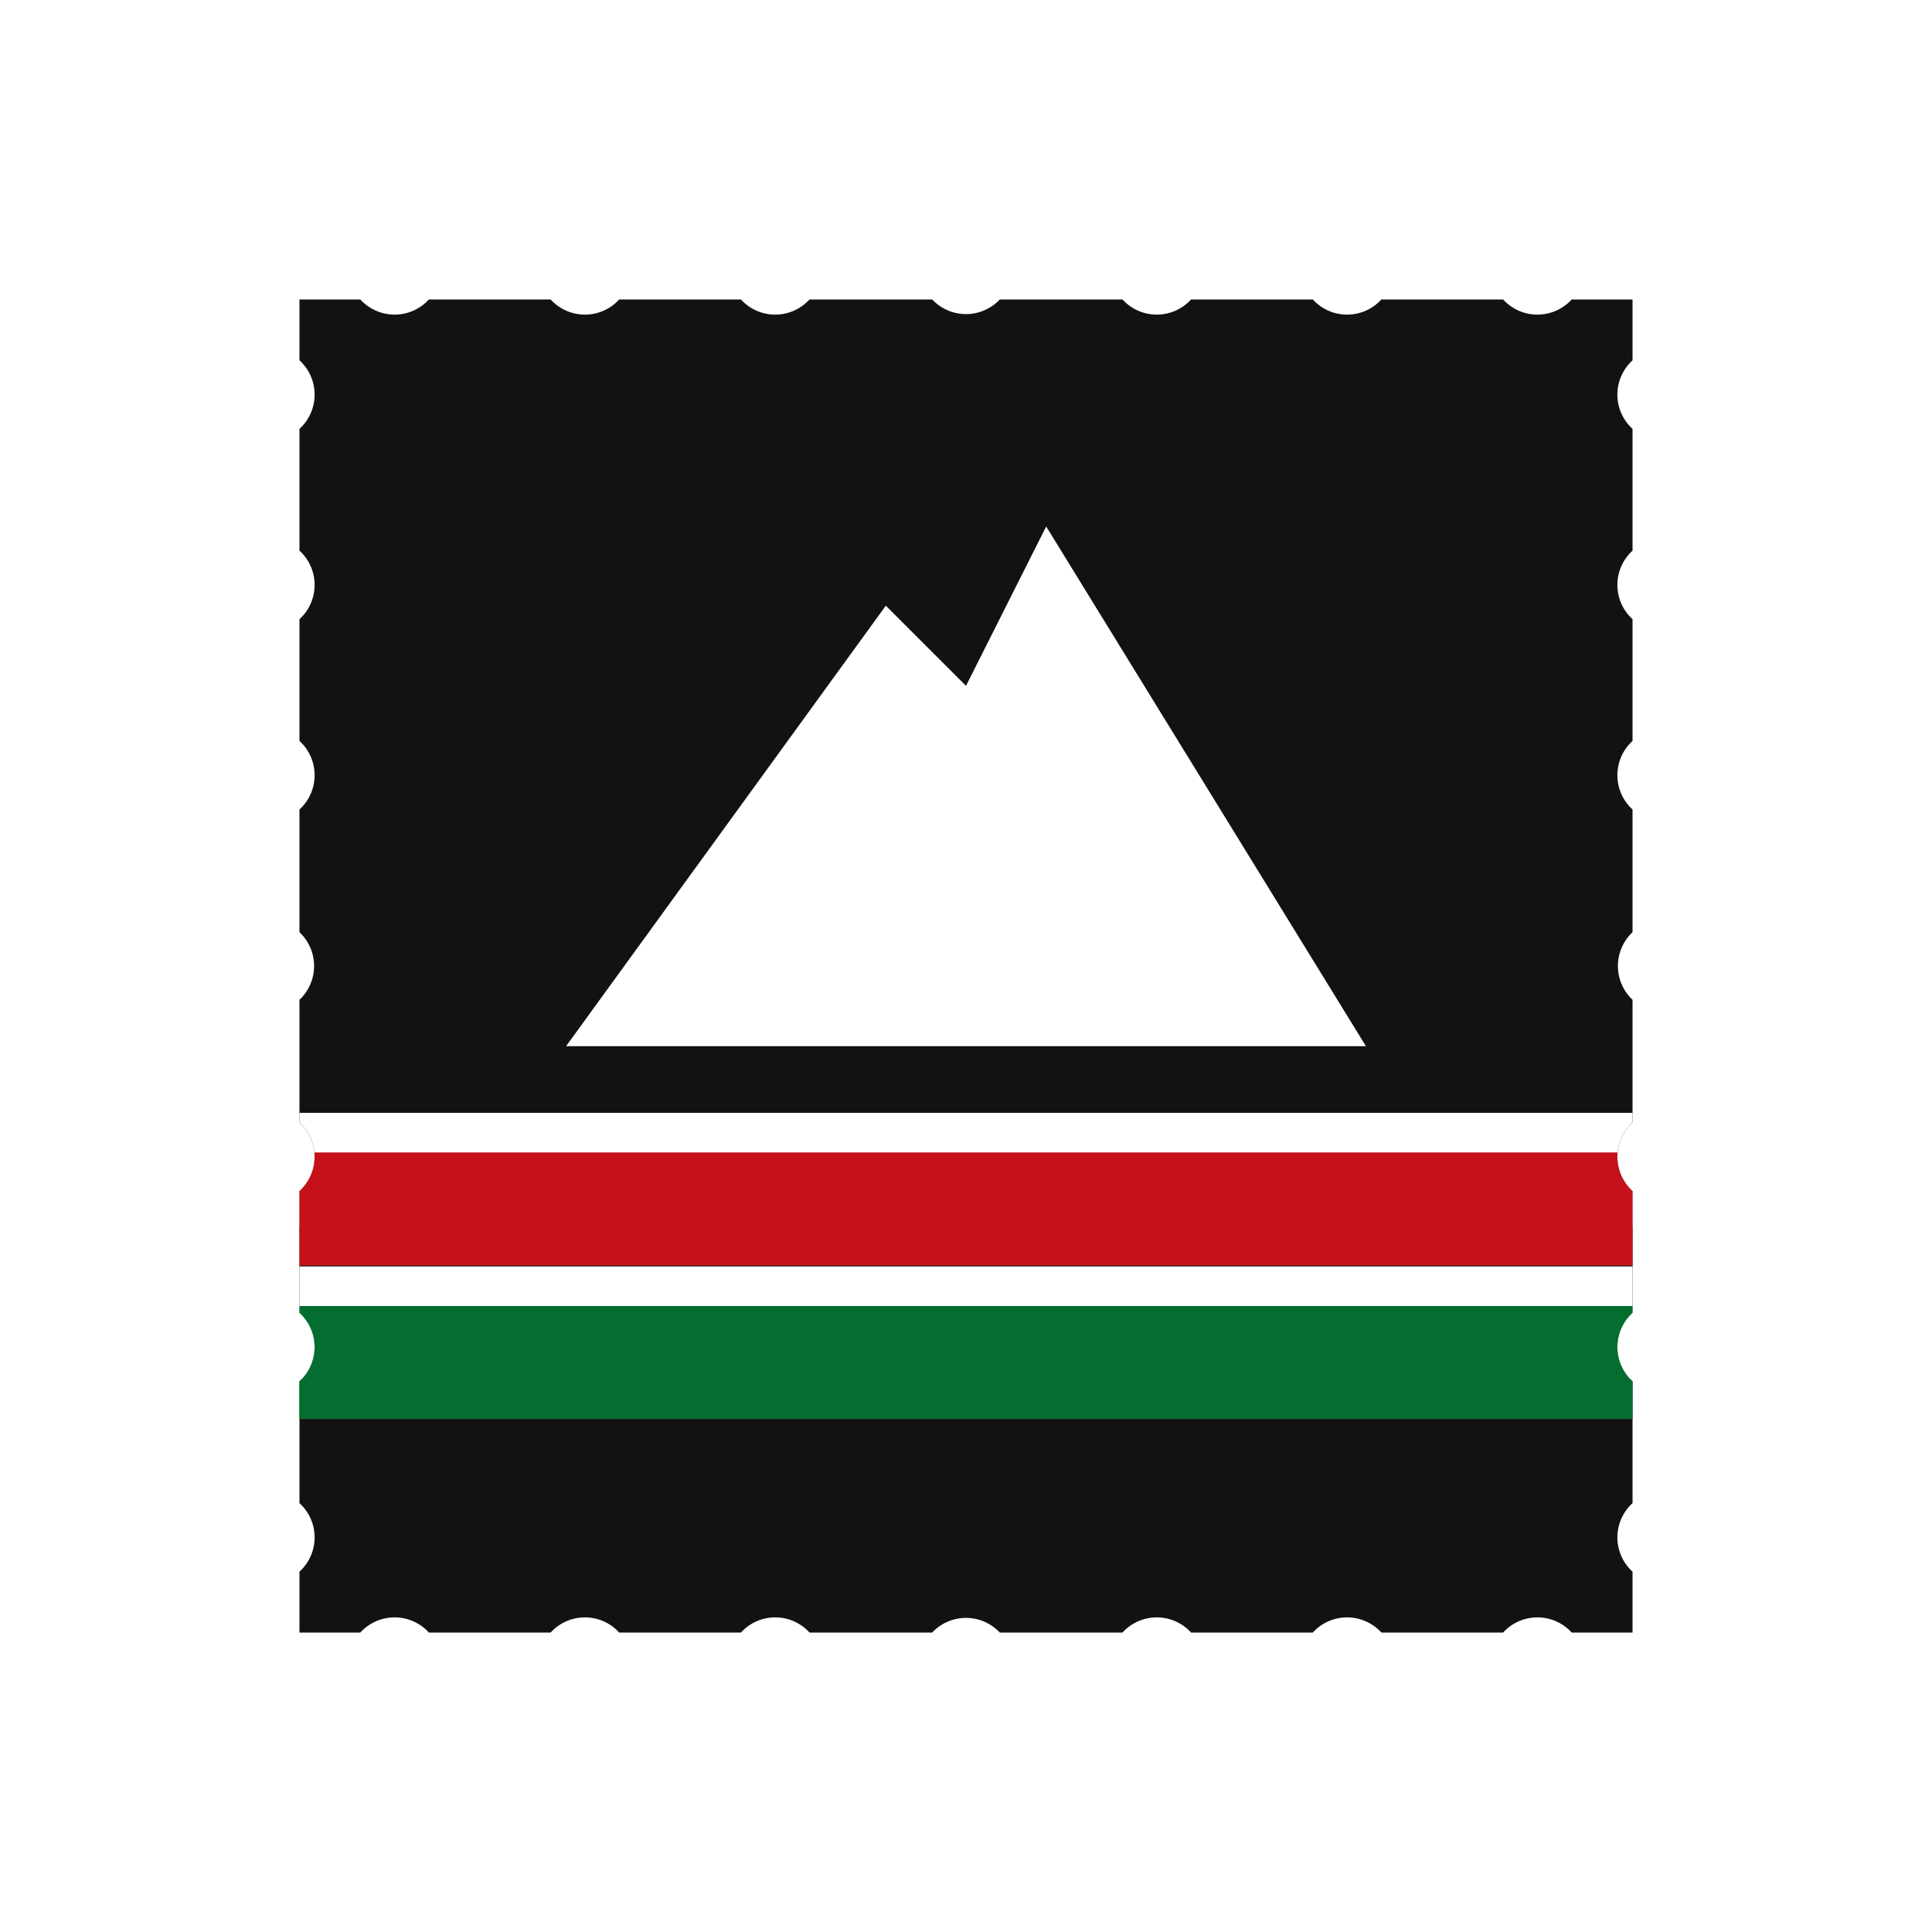
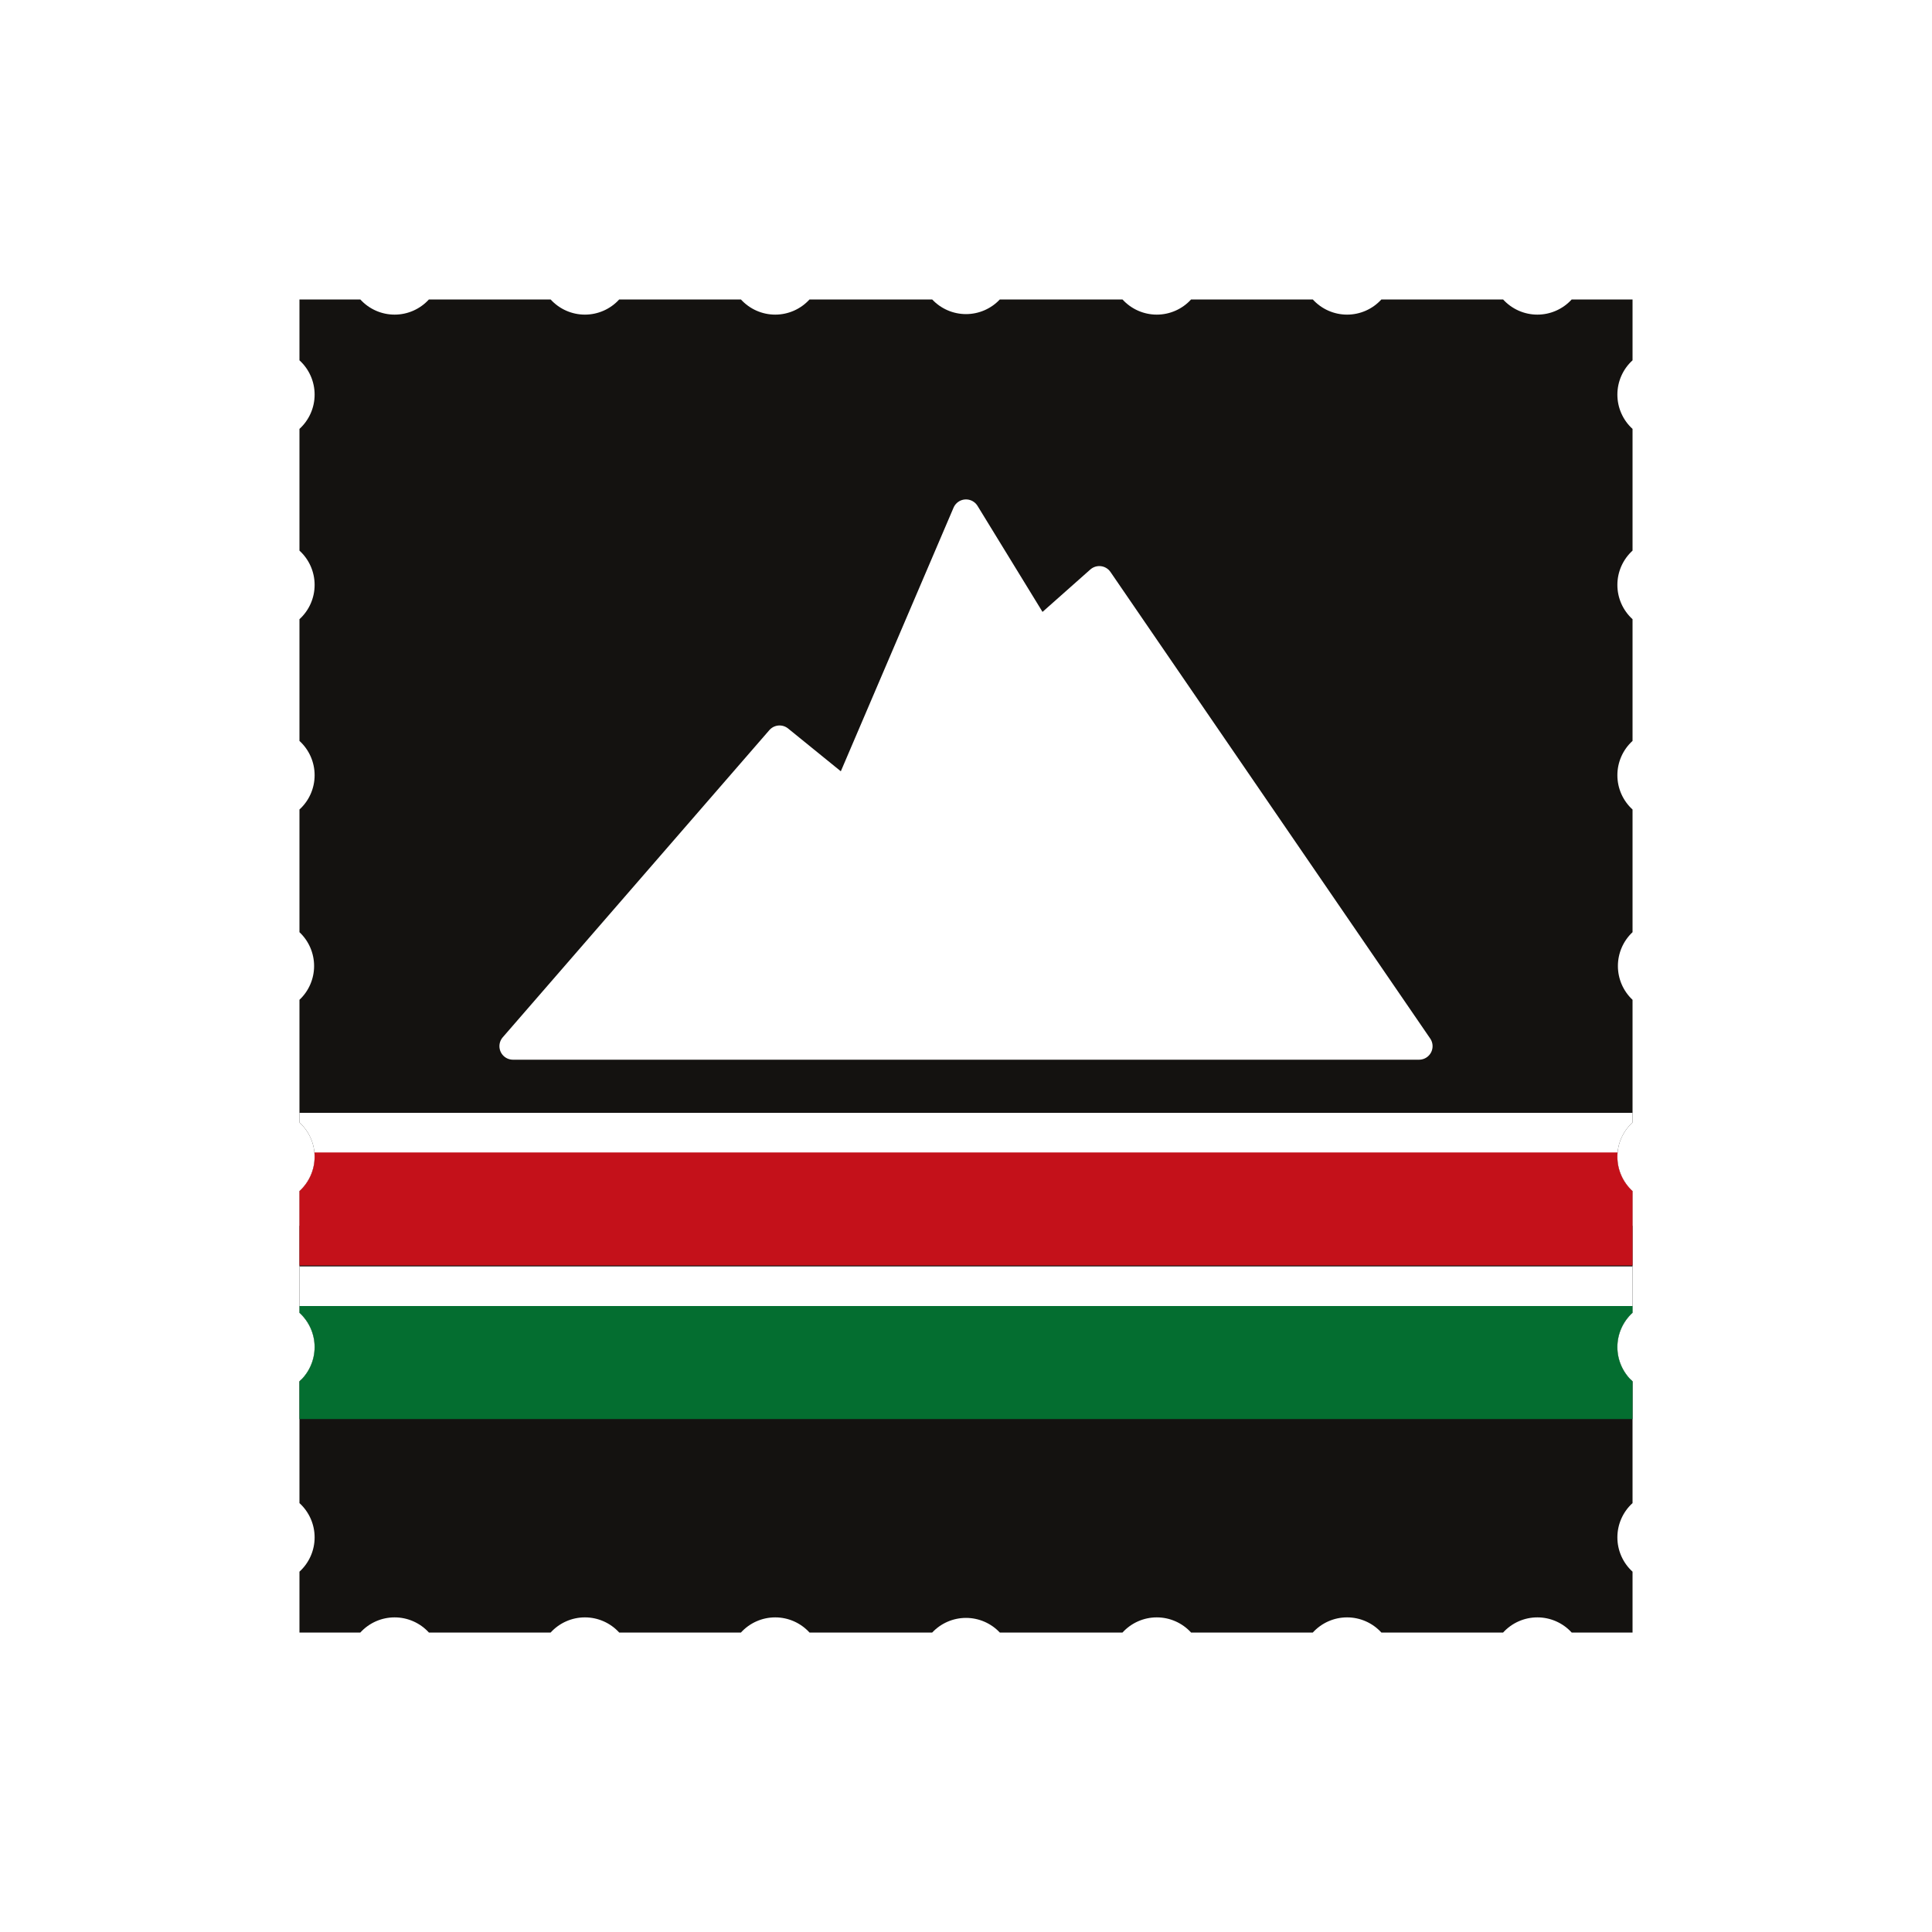
<svg xmlns="http://www.w3.org/2000/svg" viewBox="0 0 200 200" width="512" height="512">
  <rect width="200" height="200" fill="#FFFFFF" />
  <defs>
    <clipPath id="cm">
      <path d="M31.0,31.0 L37.3,31.0 A4.8,4.8 0 0,0 44.4,31.0 L50.7,31.0 L57.0,31.0 A4.8,4.8 0 0,0 64.1,31.0 L70.4,31.0 L76.7,31.0 A4.8,4.8 0 0,0 83.8,31.0 L90.1,31.0 L96.5,31.0 A4.8,4.8 0 0,0 103.5,31.0 L109.9,31.0 L116.2,31.0 A4.8,4.8 0 0,0 123.3,31.0 L129.6,31.0 L135.9,31.0 A4.8,4.8 0 0,0 143.0,31.0 L149.3,31.0 L155.6,31.0 A4.8,4.8 0 0,0 162.7,31.0 L169.0,31.0 L169.0,37.3 A4.8,4.8 0 0,0 169.0,44.4 L169.0,50.7 L169.0,57.0 A4.8,4.8 0 0,0 169.0,64.1 L169.0,70.4 L169.0,76.7 A4.8,4.8 0 0,0 169.0,83.8 L169.0,90.1 L169.0,96.5 A4.8,4.8 0 0,0 169.0,103.5 L169.0,109.9 L169.0,116.2 A4.8,4.8 0 0,0 169.0,123.3 L169.0,129.6 L169.0,135.9 A4.8,4.8 0 0,0 169.0,143.0 L169.0,149.3 L169.0,155.6 A4.8,4.8 0 0,0 169.0,162.7 L169.0,169.0 L162.7,169.0 A4.8,4.8 0 0,0 155.6,169.0 L149.3,169.0 L143.0,169.0 A4.8,4.8 0 0,0 135.9,169.0 L129.6,169.0 L123.3,169.0 A4.8,4.8 0 0,0 116.2,169.0 L109.9,169.0 L103.5,169.0 A4.8,4.8 0 0,0 96.5,169.0 L90.1,169.0 L83.8,169.0 A4.8,4.8 0 0,0 76.7,169.0 L70.4,169.0 L64.1,169.0 A4.8,4.8 0 0,0 57.0,169.0 L50.7,169.0 L44.4,169.0 A4.8,4.8 0 0,0 37.3,169.0 L31.0,169.0 L31.0,162.7 A4.8,4.8 0 0,0 31.0,155.6 L31.0,149.3 L31.0,143.0 A4.8,4.8 0 0,0 31.0,135.9 L31.0,129.6 L31.0,123.3 A4.8,4.8 0 0,0 31.0,116.2 L31.0,109.9 L31.0,103.5 A4.8,4.8 0 0,0 31.0,96.5 L31.0,90.1 L31.0,83.8 A4.8,4.8 0 0,0 31.0,76.7 L31.0,70.4 L31.0,64.1 A4.8,4.8 0 0,0 31.0,57.0 L31.0,50.7 L31.0,44.4 A4.8,4.8 0 0,0 31.0,37.3 L31.0,31.0 Z" />
    </clipPath>
  </defs>
  <path d="M31.0,31.0 L37.3,31.0 A4.8,4.8 0 0,0 44.4,31.0 L50.7,31.0 L57.0,31.0 A4.8,4.8 0 0,0 64.1,31.0 L70.4,31.0 L76.7,31.0 A4.8,4.8 0 0,0 83.8,31.0 L90.1,31.0 L96.5,31.0 A4.8,4.8 0 0,0 103.5,31.0 L109.9,31.0 L116.2,31.0 A4.8,4.8 0 0,0 123.3,31.0 L129.6,31.0 L135.9,31.0 A4.8,4.8 0 0,0 143.0,31.0 L149.3,31.0 L155.6,31.0 A4.8,4.8 0 0,0 162.7,31.0 L169.0,31.0 L169.0,37.3 A4.8,4.8 0 0,0 169.0,44.4 L169.0,50.7 L169.0,57.0 A4.8,4.8 0 0,0 169.0,64.1 L169.0,70.4 L169.0,76.7 A4.8,4.8 0 0,0 169.0,83.8 L169.0,90.1 L169.0,96.5 A4.8,4.8 0 0,0 169.0,103.5 L169.0,109.9 L169.0,116.2 A4.8,4.8 0 0,0 169.0,123.3 L169.0,129.6 L169.0,135.9 A4.8,4.8 0 0,0 169.0,143.0 L169.0,149.3 L169.0,155.6 A4.8,4.8 0 0,0 169.0,162.7 L169.0,169.0 L162.7,169.0 A4.8,4.8 0 0,0 155.6,169.0 L149.3,169.0 L143.0,169.0 A4.8,4.8 0 0,0 135.9,169.0 L129.6,169.0 L123.3,169.0 A4.8,4.8 0 0,0 116.2,169.0 L109.9,169.0 L103.5,169.0 A4.8,4.8 0 0,0 96.5,169.0 L90.1,169.0 L83.8,169.0 A4.8,4.8 0 0,0 76.7,169.0 L70.4,169.0 L64.1,169.0 A4.8,4.8 0 0,0 57.0,169.0 L50.7,169.0 L44.4,169.0 A4.8,4.8 0 0,0 37.3,169.0 L31.0,169.0 L31.0,162.7 A4.8,4.8 0 0,0 31.0,155.6 L31.0,149.3 L31.0,143.0 A4.8,4.8 0 0,0 31.0,135.9 L31.0,129.6 L31.0,123.3 A4.8,4.8 0 0,0 31.0,116.2 L31.0,109.9 L31.0,103.5 A4.8,4.8 0 0,0 31.0,96.5 L31.0,90.1 L31.0,83.8 A4.8,4.8 0 0,0 31.0,76.7 L31.0,70.4 L31.0,64.1 A4.8,4.8 0 0,0 31.0,57.0 L31.0,50.7 L31.0,44.4 A4.8,4.8 0 0,0 31.0,37.3 L31.0,31.0 Z" fill="#141210" />
  <g clip-path="url(#cm)">
    <rect x="31.0" y="115.2" width="138.0" height="11.7" fill="#FFFFFF" />
    <rect x="31.0" y="119.3" width="138.0" height="11.7" fill="#C4111A" />
  </g>
  <g clip-path="url(#cm)">
    <rect x="31.0" y="131.1" width="138.0" height="11.7" fill="#FFFFFF" />
    <rect x="31.0" y="135.2" width="138.0" height="11.7" fill="#046E30" />
  </g>
-   <path d="M58.6,108.3 L91.7,62.7 L100.0,71.0 L108.3,54.5 L141.4,108.3 Z" fill="#FFFFFF" />
+   <path d="M53.1,108.3 L80.7,76.5 L87.6,82.1 L100.0,53.1 L107.6,65.5 L113.8,60.0 L146.9,108.3 Z" fill="#FFFFFF" stroke="#FFFFFF" stroke-width="2.8" stroke-linejoin="round" />
</svg>
